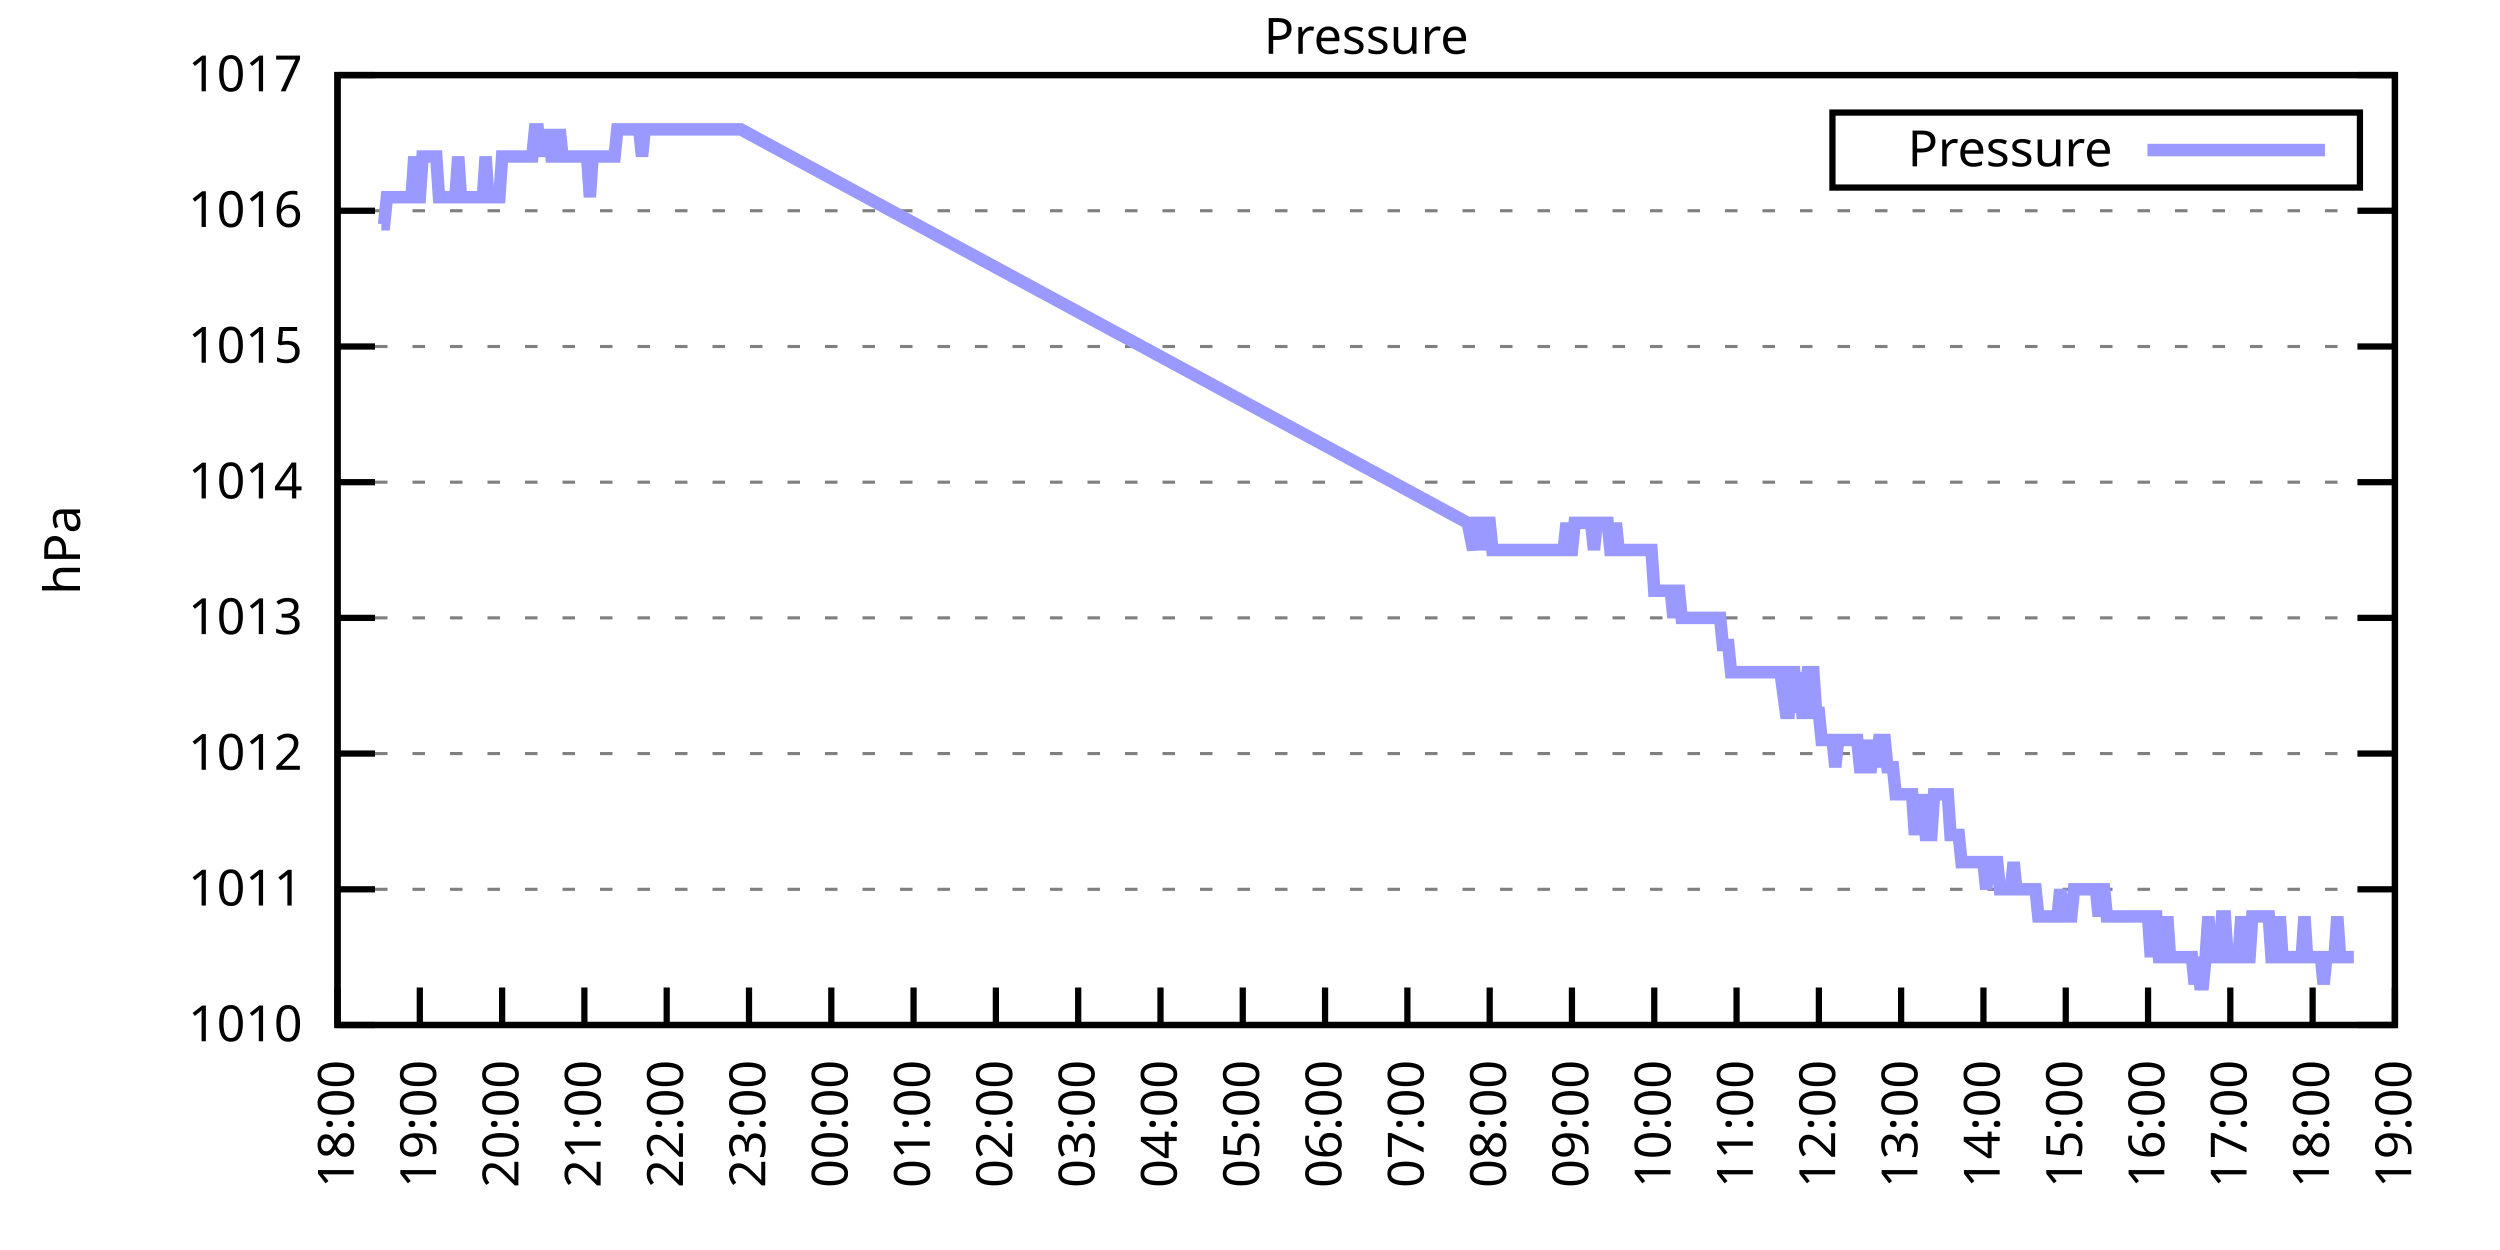
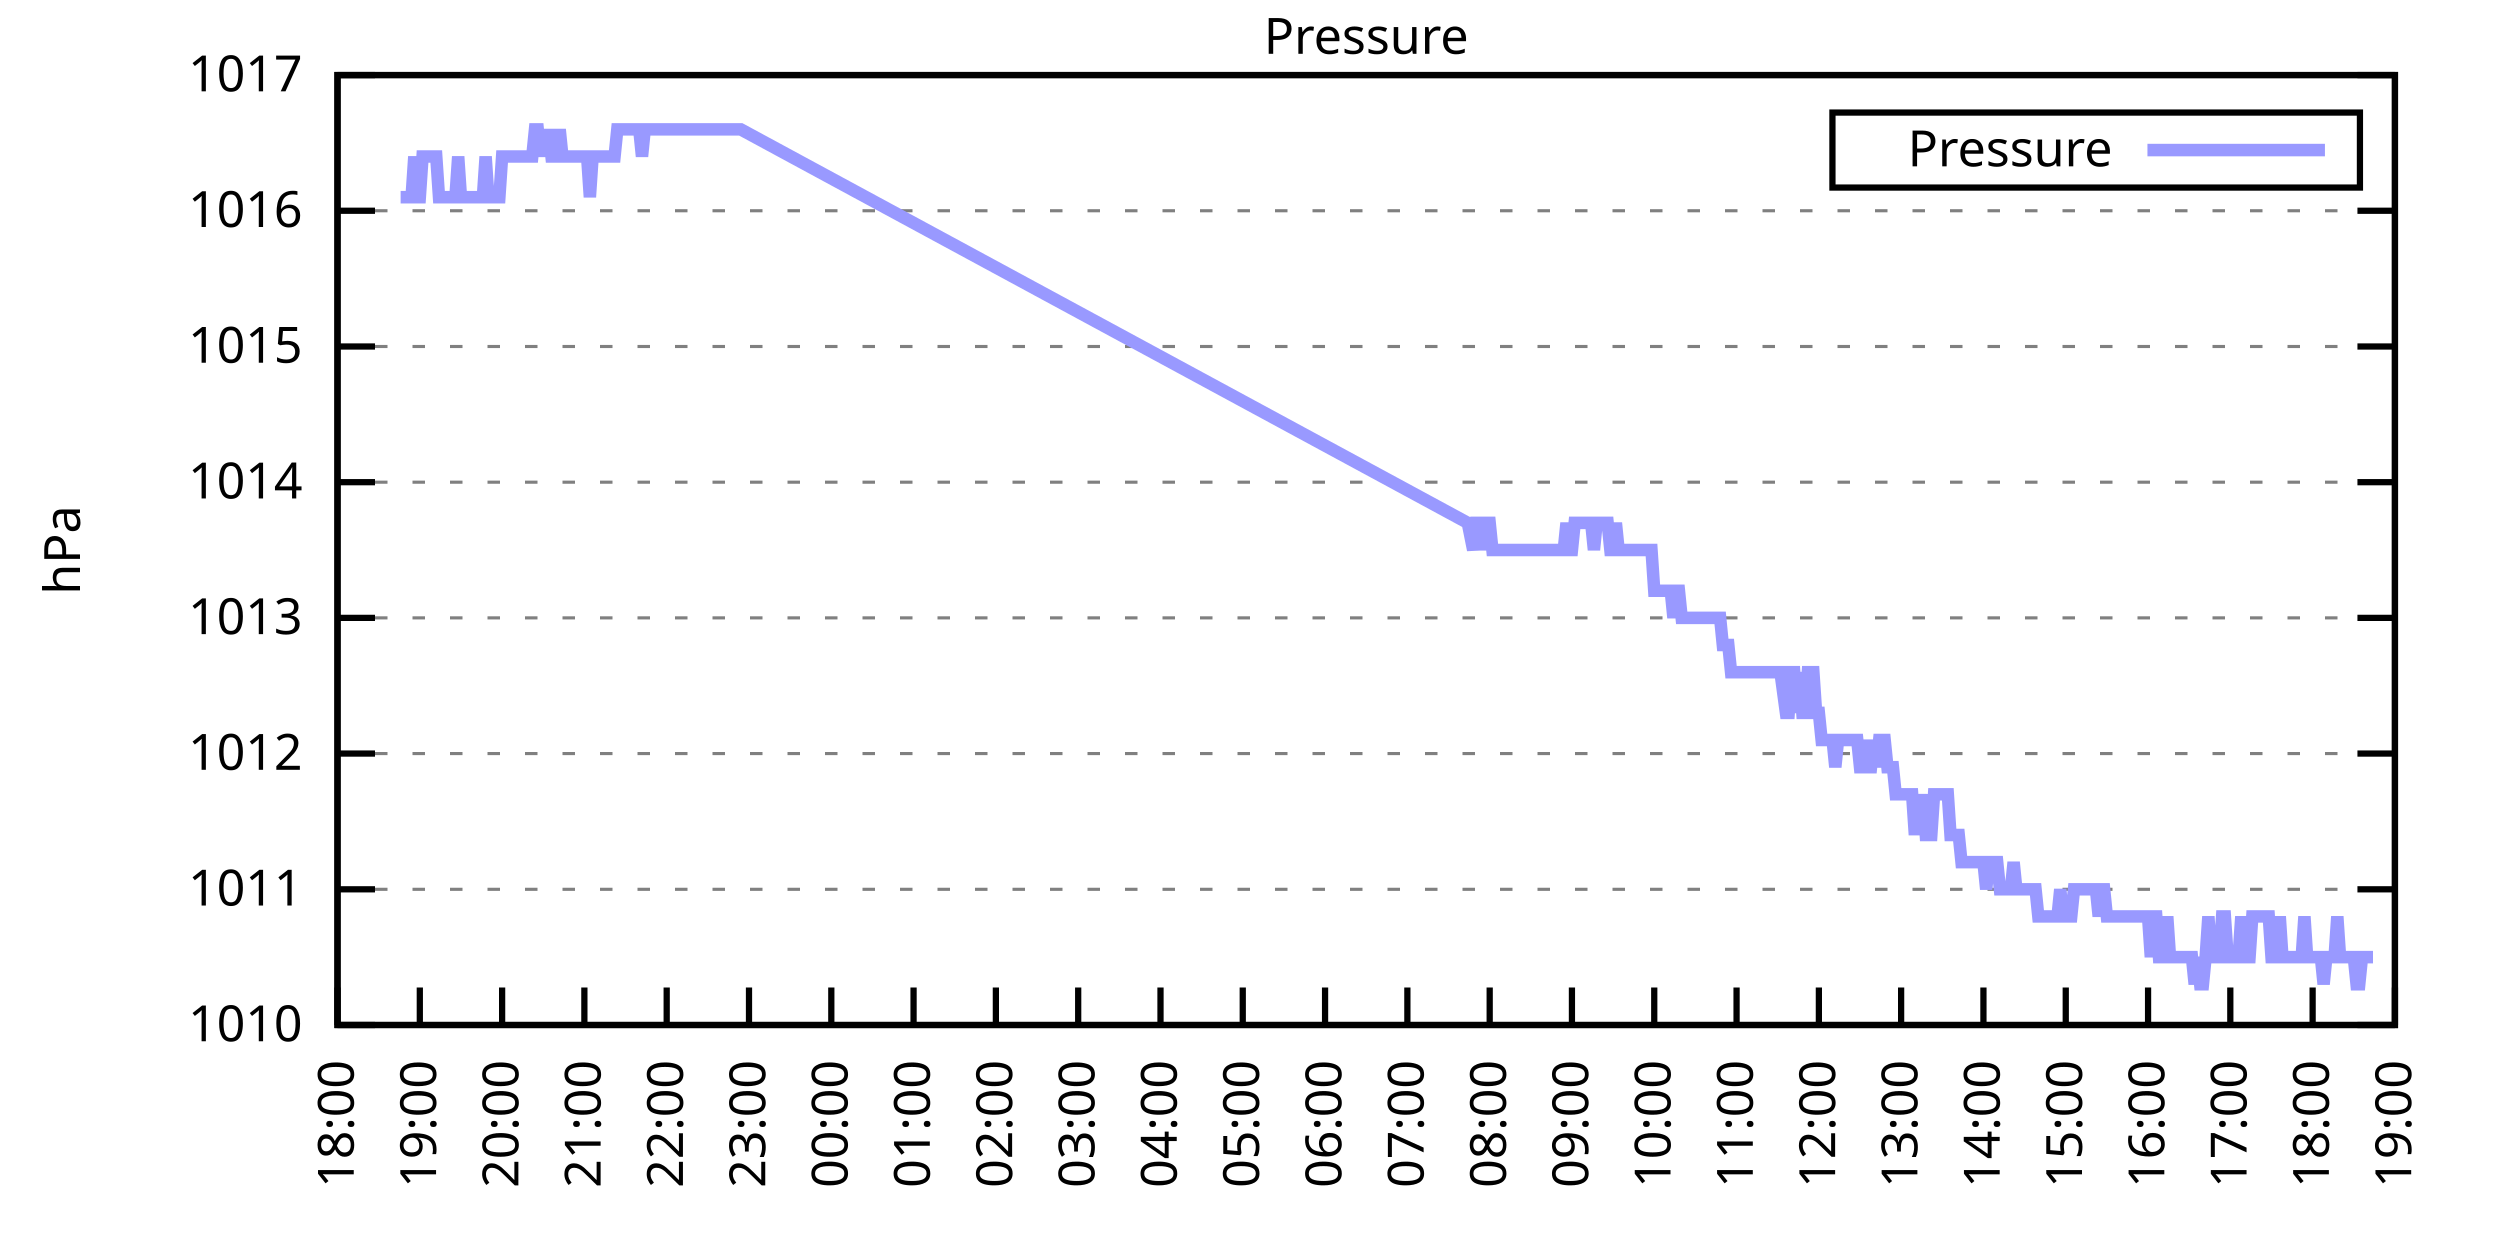
<svg xmlns="http://www.w3.org/2000/svg" xmlns:xlink="http://www.w3.org/1999/xlink" width="400" height="200" viewBox="0 0 400 200">
  <g id="gnuplot_canvas">
    <rect x="0" y="0" width="400" height="200" fill="none" />
    <defs>
      <circle id="gpDot" r="0.5" stroke-width="0.5" stroke="currentColor" />
      <path id="gpPt0" stroke-width="0.333" stroke="currentColor" d="M-1,0 h2 M0,-1 v2" />
      <path id="gpPt1" stroke-width="0.333" stroke="currentColor" d="M-1,-1 L1,1 M1,-1 L-1,1" />
      <path id="gpPt2" stroke-width="0.333" stroke="currentColor" d="M-1,0 L1,0 M0,-1 L0,1 M-1,-1 L1,1 M-1,1 L1,-1" />
      <rect id="gpPt3" stroke-width="0.333" stroke="currentColor" x="-1" y="-1" width="2" height="2" />
      <rect id="gpPt4" stroke-width="0.333" stroke="currentColor" fill="currentColor" x="-1" y="-1" width="2" height="2" />
      <circle id="gpPt5" stroke-width="0.333" stroke="currentColor" cx="0" cy="0" r="1" />
      <use xlink:href="#gpPt5" id="gpPt6" fill="currentColor" stroke="none" />
      <path id="gpPt7" stroke-width="0.333" stroke="currentColor" d="M0,-1.33 L-1.33,0.67 L1.33,0.67 z" />
      <use xlink:href="#gpPt7" id="gpPt8" fill="currentColor" stroke="none" />
      <use xlink:href="#gpPt7" id="gpPt9" stroke="currentColor" transform="rotate(180)" />
      <use xlink:href="#gpPt9" id="gpPt10" fill="currentColor" stroke="none" />
      <use xlink:href="#gpPt3" id="gpPt11" stroke="currentColor" transform="rotate(45)" />
      <use xlink:href="#gpPt11" id="gpPt12" fill="currentColor" stroke="none" />
      <path id="gpPt13" stroke-width="0.333" stroke="currentColor" d="M0,1.330 L1.265,0.411 L0.782,-1.067 L-0.782,-1.076 L-1.265,0.411 z" />
      <use xlink:href="#gpPt13" id="gpPt14" fill="currentColor" stroke="none" />
      <filter id="textbox" filterUnits="objectBoundingBox" x="0" y="0" height="1" width="1">
        <feFlood flood-color="white" flood-opacity="1" result="bgnd" />
        <feComposite in="SourceGraphic" in2="bgnd" operator="atop" />
      </filter>
      <filter id="greybox" filterUnits="objectBoundingBox" x="0" y="0" height="1" width="1">
        <feFlood flood-color="lightgrey" flood-opacity="1" result="grey" />
        <feComposite in="SourceGraphic" in2="grey" operator="atop" />
      </filter>
    </defs>
    <g fill="none" color="white" stroke="currentColor" stroke-width="1.00" stroke-linecap="butt" stroke-linejoin="miter">
</g>
    <g fill="none" color="black" stroke="currentColor" stroke-width="1.00" stroke-linecap="butt" stroke-linejoin="miter">
      <g stroke="none" shape-rendering="crispEdges">
        <polygon fill="rgb(255, 255, 255)" points="54.00,164.00 383.18,164.00 383.18,12.02 54.00,12.02 " />
      </g>
    </g>
    <g fill="none" color="black" stroke="currentColor" stroke-width="1.00" stroke-linecap="butt" stroke-linejoin="miter">
</g>
    <g fill="none" color="black" stroke="black" stroke-width="0.50" stroke-linecap="butt" stroke-linejoin="miter">
</g>
    <g fill="none" color="gray" stroke="currentColor" stroke-width="0.50" stroke-linecap="butt" stroke-linejoin="miter">
      <path stroke="gray" stroke-dasharray="2,4" class="gridline" d="M54.00,164.00 L383.19,164.00  " />
    </g>
    <g fill="none" color="gray" stroke="gray" stroke-width="1.00" stroke-linecap="butt" stroke-linejoin="miter">
</g>
    <g fill="none" color="black" stroke="currentColor" stroke-width="1.00" stroke-linecap="butt" stroke-linejoin="miter">
      <path stroke="black" d="M54.00,164.00 L60.00,164.00 M383.19,164.00 L377.19,164.00  " />
      <g transform="translate(48.40,166.60)" stroke="none" fill="black" font-family="Sans" font-size="8.00" text-anchor="end">
        <text>
          <tspan font-family="Sans"> 1010</tspan>
        </text>
      </g>
    </g>
    <g fill="none" color="black" stroke="currentColor" stroke-width="1.00" stroke-linecap="butt" stroke-linejoin="miter">
</g>
    <g fill="none" color="black" stroke="black" stroke-width="0.50" stroke-linecap="butt" stroke-linejoin="miter">
</g>
    <g fill="none" color="gray" stroke="currentColor" stroke-width="0.50" stroke-linecap="butt" stroke-linejoin="miter">
      <path stroke="gray" stroke-dasharray="2,4" class="gridline" d="M54.00,142.29 L383.19,142.29  " />
    </g>
    <g fill="none" color="gray" stroke="gray" stroke-width="1.00" stroke-linecap="butt" stroke-linejoin="miter">
</g>
    <g fill="none" color="black" stroke="currentColor" stroke-width="1.00" stroke-linecap="butt" stroke-linejoin="miter">
      <path stroke="black" d="M54.00,142.29 L60.00,142.29 M383.19,142.29 L377.19,142.29  " />
      <g transform="translate(48.40,144.89)" stroke="none" fill="black" font-family="Sans" font-size="8.00" text-anchor="end">
        <text>
          <tspan font-family="Sans"> 1011</tspan>
        </text>
      </g>
    </g>
    <g fill="none" color="black" stroke="currentColor" stroke-width="1.00" stroke-linecap="butt" stroke-linejoin="miter">
</g>
    <g fill="none" color="black" stroke="black" stroke-width="0.50" stroke-linecap="butt" stroke-linejoin="miter">
</g>
    <g fill="none" color="gray" stroke="currentColor" stroke-width="0.50" stroke-linecap="butt" stroke-linejoin="miter">
      <path stroke="gray" stroke-dasharray="2,4" class="gridline" d="M54.00,120.57 L383.19,120.57  " />
    </g>
    <g fill="none" color="gray" stroke="gray" stroke-width="1.00" stroke-linecap="butt" stroke-linejoin="miter">
</g>
    <g fill="none" color="black" stroke="currentColor" stroke-width="1.00" stroke-linecap="butt" stroke-linejoin="miter">
      <path stroke="black" d="M54.00,120.57 L60.00,120.57 M383.19,120.57 L377.19,120.57  " />
      <g transform="translate(48.40,123.17)" stroke="none" fill="black" font-family="Sans" font-size="8.00" text-anchor="end">
        <text>
          <tspan font-family="Sans"> 1012</tspan>
        </text>
      </g>
    </g>
    <g fill="none" color="black" stroke="currentColor" stroke-width="1.00" stroke-linecap="butt" stroke-linejoin="miter">
</g>
    <g fill="none" color="black" stroke="black" stroke-width="0.50" stroke-linecap="butt" stroke-linejoin="miter">
</g>
    <g fill="none" color="gray" stroke="currentColor" stroke-width="0.50" stroke-linecap="butt" stroke-linejoin="miter">
      <path stroke="gray" stroke-dasharray="2,4" class="gridline" d="M54.00,98.86 L383.19,98.86  " />
    </g>
    <g fill="none" color="gray" stroke="gray" stroke-width="1.00" stroke-linecap="butt" stroke-linejoin="miter">
</g>
    <g fill="none" color="black" stroke="currentColor" stroke-width="1.00" stroke-linecap="butt" stroke-linejoin="miter">
      <path stroke="black" d="M54.00,98.86 L60.00,98.86 M383.19,98.86 L377.19,98.86  " />
      <g transform="translate(48.40,101.46)" stroke="none" fill="black" font-family="Sans" font-size="8.00" text-anchor="end">
        <text>
          <tspan font-family="Sans"> 1013</tspan>
        </text>
      </g>
    </g>
    <g fill="none" color="black" stroke="currentColor" stroke-width="1.00" stroke-linecap="butt" stroke-linejoin="miter">
</g>
    <g fill="none" color="black" stroke="black" stroke-width="0.50" stroke-linecap="butt" stroke-linejoin="miter">
</g>
    <g fill="none" color="gray" stroke="currentColor" stroke-width="0.50" stroke-linecap="butt" stroke-linejoin="miter">
      <path stroke="gray" stroke-dasharray="2,4" class="gridline" d="M54.00,77.15 L383.19,77.15  " />
    </g>
    <g fill="none" color="gray" stroke="gray" stroke-width="1.00" stroke-linecap="butt" stroke-linejoin="miter">
</g>
    <g fill="none" color="black" stroke="currentColor" stroke-width="1.00" stroke-linecap="butt" stroke-linejoin="miter">
      <path stroke="black" d="M54.00,77.15 L60.00,77.15 M383.19,77.15 L377.19,77.15  " />
      <g transform="translate(48.40,79.75)" stroke="none" fill="black" font-family="Sans" font-size="8.00" text-anchor="end">
        <text>
          <tspan font-family="Sans"> 1014</tspan>
        </text>
      </g>
    </g>
    <g fill="none" color="black" stroke="currentColor" stroke-width="1.00" stroke-linecap="butt" stroke-linejoin="miter">
</g>
    <g fill="none" color="black" stroke="black" stroke-width="0.50" stroke-linecap="butt" stroke-linejoin="miter">
</g>
    <g fill="none" color="gray" stroke="currentColor" stroke-width="0.50" stroke-linecap="butt" stroke-linejoin="miter">
      <path stroke="gray" stroke-dasharray="2,4" class="gridline" d="M54.00,55.44 L383.19,55.44  " />
    </g>
    <g fill="none" color="gray" stroke="gray" stroke-width="1.00" stroke-linecap="butt" stroke-linejoin="miter">
</g>
    <g fill="none" color="black" stroke="currentColor" stroke-width="1.00" stroke-linecap="butt" stroke-linejoin="miter">
      <path stroke="black" d="M54.00,55.44 L60.00,55.44 M383.19,55.44 L377.19,55.44  " />
      <g transform="translate(48.40,58.04)" stroke="none" fill="black" font-family="Sans" font-size="8.00" text-anchor="end">
        <text>
          <tspan font-family="Sans"> 1015</tspan>
        </text>
      </g>
    </g>
    <g fill="none" color="black" stroke="currentColor" stroke-width="1.00" stroke-linecap="butt" stroke-linejoin="miter">
</g>
    <g fill="none" color="black" stroke="black" stroke-width="0.50" stroke-linecap="butt" stroke-linejoin="miter">
</g>
    <g fill="none" color="gray" stroke="currentColor" stroke-width="0.50" stroke-linecap="butt" stroke-linejoin="miter">
      <path stroke="gray" stroke-dasharray="2,4" class="gridline" d="M54.00,33.72 L383.19,33.72  " />
    </g>
    <g fill="none" color="gray" stroke="gray" stroke-width="1.00" stroke-linecap="butt" stroke-linejoin="miter">
</g>
    <g fill="none" color="black" stroke="currentColor" stroke-width="1.00" stroke-linecap="butt" stroke-linejoin="miter">
      <path stroke="black" d="M54.00,33.72 L60.00,33.72 M383.19,33.72 L377.19,33.72  " />
      <g transform="translate(48.40,36.32)" stroke="none" fill="black" font-family="Sans" font-size="8.00" text-anchor="end">
        <text>
          <tspan font-family="Sans"> 1016</tspan>
        </text>
      </g>
    </g>
    <g fill="none" color="black" stroke="currentColor" stroke-width="1.00" stroke-linecap="butt" stroke-linejoin="miter">
</g>
    <g fill="none" color="black" stroke="black" stroke-width="0.50" stroke-linecap="butt" stroke-linejoin="miter">
</g>
    <g fill="none" color="gray" stroke="currentColor" stroke-width="0.50" stroke-linecap="butt" stroke-linejoin="miter">
      <path stroke="gray" stroke-dasharray="2,4" class="gridline" d="M54.00,12.01 L383.19,12.01  " />
    </g>
    <g fill="none" color="gray" stroke="gray" stroke-width="1.00" stroke-linecap="butt" stroke-linejoin="miter">
</g>
    <g fill="none" color="black" stroke="currentColor" stroke-width="1.00" stroke-linecap="butt" stroke-linejoin="miter">
      <path stroke="black" d="M54.00,12.01 L60.00,12.01 M383.19,12.01 L377.19,12.01  " />
      <g transform="translate(48.40,14.61)" stroke="none" fill="black" font-family="Sans" font-size="8.00" text-anchor="end">
        <text>
          <tspan font-family="Sans"> 1017</tspan>
        </text>
      </g>
    </g>
    <g fill="none" color="black" stroke="currentColor" stroke-width="1.00" stroke-linecap="butt" stroke-linejoin="miter">
      <path stroke="black" d="M54.00,164.00 L54.00,158.00  " />
      <g transform="translate(56.60,169.60) rotate(270.00)" stroke="none" fill="black" font-family="Sans" font-size="8.00" text-anchor="end">
        <text>
          <tspan font-family="Sans">18:00</tspan>
        </text>
      </g>
    </g>
    <g fill="none" color="black" stroke="currentColor" stroke-width="1.00" stroke-linecap="butt" stroke-linejoin="miter">
      <path stroke="black" d="M67.17,164.00 L67.17,158.00  " />
      <g transform="translate(69.77,169.60) rotate(270.00)" stroke="none" fill="black" font-family="Sans" font-size="8.00" text-anchor="end">
        <text>
          <tspan font-family="Sans">19:00</tspan>
        </text>
      </g>
    </g>
    <g fill="none" color="black" stroke="currentColor" stroke-width="1.00" stroke-linecap="butt" stroke-linejoin="miter">
      <path stroke="black" d="M80.34,164.00 L80.34,158.00  " />
      <g transform="translate(82.94,169.60) rotate(270.00)" stroke="none" fill="black" font-family="Sans" font-size="8.00" text-anchor="end">
        <text>
          <tspan font-family="Sans">20:00</tspan>
        </text>
      </g>
    </g>
    <g fill="none" color="black" stroke="currentColor" stroke-width="1.00" stroke-linecap="butt" stroke-linejoin="miter">
      <path stroke="black" d="M93.50,164.00 L93.50,158.00  " />
      <g transform="translate(96.10,169.60) rotate(270.00)" stroke="none" fill="black" font-family="Sans" font-size="8.00" text-anchor="end">
        <text>
          <tspan font-family="Sans">21:00</tspan>
        </text>
      </g>
    </g>
    <g fill="none" color="black" stroke="currentColor" stroke-width="1.00" stroke-linecap="butt" stroke-linejoin="miter">
      <path stroke="black" d="M106.67,164.00 L106.67,158.00  " />
      <g transform="translate(109.27,169.60) rotate(270.00)" stroke="none" fill="black" font-family="Sans" font-size="8.00" text-anchor="end">
        <text>
          <tspan font-family="Sans">22:00</tspan>
        </text>
      </g>
    </g>
    <g fill="none" color="black" stroke="currentColor" stroke-width="1.00" stroke-linecap="butt" stroke-linejoin="miter">
      <path stroke="black" d="M119.84,164.00 L119.84,158.00  " />
      <g transform="translate(122.44,169.60) rotate(270.00)" stroke="none" fill="black" font-family="Sans" font-size="8.00" text-anchor="end">
        <text>
          <tspan font-family="Sans">23:00</tspan>
        </text>
      </g>
    </g>
    <g fill="none" color="black" stroke="currentColor" stroke-width="1.00" stroke-linecap="butt" stroke-linejoin="miter">
      <path stroke="black" d="M133.01,164.00 L133.01,158.00  " />
      <g transform="translate(135.61,169.60) rotate(270.00)" stroke="none" fill="black" font-family="Sans" font-size="8.00" text-anchor="end">
        <text>
          <tspan font-family="Sans">00:00</tspan>
        </text>
      </g>
    </g>
    <g fill="none" color="black" stroke="currentColor" stroke-width="1.00" stroke-linecap="butt" stroke-linejoin="miter">
      <path stroke="black" d="M146.17,164.00 L146.17,158.00  " />
      <g transform="translate(148.77,169.60) rotate(270.00)" stroke="none" fill="black" font-family="Sans" font-size="8.00" text-anchor="end">
        <text>
          <tspan font-family="Sans">01:00</tspan>
        </text>
      </g>
    </g>
    <g fill="none" color="black" stroke="currentColor" stroke-width="1.00" stroke-linecap="butt" stroke-linejoin="miter">
      <path stroke="black" d="M159.34,164.00 L159.34,158.00  " />
      <g transform="translate(161.94,169.60) rotate(270.00)" stroke="none" fill="black" font-family="Sans" font-size="8.00" text-anchor="end">
        <text>
          <tspan font-family="Sans">02:00</tspan>
        </text>
      </g>
    </g>
    <g fill="none" color="black" stroke="currentColor" stroke-width="1.00" stroke-linecap="butt" stroke-linejoin="miter">
      <path stroke="black" d="M172.51,164.00 L172.51,158.00  " />
      <g transform="translate(175.11,169.60) rotate(270.00)" stroke="none" fill="black" font-family="Sans" font-size="8.00" text-anchor="end">
        <text>
          <tspan font-family="Sans">03:00</tspan>
        </text>
      </g>
    </g>
    <g fill="none" color="black" stroke="currentColor" stroke-width="1.00" stroke-linecap="butt" stroke-linejoin="miter">
      <path stroke="black" d="M185.68,164.00 L185.68,158.00  " />
      <g transform="translate(188.28,169.60) rotate(270.00)" stroke="none" fill="black" font-family="Sans" font-size="8.00" text-anchor="end">
        <text>
          <tspan font-family="Sans">04:00</tspan>
        </text>
      </g>
    </g>
    <g fill="none" color="black" stroke="currentColor" stroke-width="1.00" stroke-linecap="butt" stroke-linejoin="miter">
      <path stroke="black" d="M198.84,164.00 L198.84,158.00  " />
      <g transform="translate(201.44,169.60) rotate(270.00)" stroke="none" fill="black" font-family="Sans" font-size="8.00" text-anchor="end">
        <text>
          <tspan font-family="Sans">05:00</tspan>
        </text>
      </g>
    </g>
    <g fill="none" color="black" stroke="currentColor" stroke-width="1.00" stroke-linecap="butt" stroke-linejoin="miter">
      <path stroke="black" d="M212.01,164.00 L212.01,158.00  " />
      <g transform="translate(214.61,169.60) rotate(270.00)" stroke="none" fill="black" font-family="Sans" font-size="8.00" text-anchor="end">
        <text>
          <tspan font-family="Sans">06:00</tspan>
        </text>
      </g>
    </g>
    <g fill="none" color="black" stroke="currentColor" stroke-width="1.00" stroke-linecap="butt" stroke-linejoin="miter">
      <path stroke="black" d="M225.18,164.00 L225.18,158.00  " />
      <g transform="translate(227.78,169.60) rotate(270.00)" stroke="none" fill="black" font-family="Sans" font-size="8.00" text-anchor="end">
        <text>
          <tspan font-family="Sans">07:00</tspan>
        </text>
      </g>
    </g>
    <g fill="none" color="black" stroke="currentColor" stroke-width="1.00" stroke-linecap="butt" stroke-linejoin="miter">
      <path stroke="black" d="M238.35,164.00 L238.35,158.00  " />
      <g transform="translate(240.95,169.60) rotate(270.00)" stroke="none" fill="black" font-family="Sans" font-size="8.00" text-anchor="end">
        <text>
          <tspan font-family="Sans">08:00</tspan>
        </text>
      </g>
    </g>
    <g fill="none" color="black" stroke="currentColor" stroke-width="1.00" stroke-linecap="butt" stroke-linejoin="miter">
      <path stroke="black" d="M251.51,164.00 L251.51,158.00  " />
      <g transform="translate(254.11,169.60) rotate(270.00)" stroke="none" fill="black" font-family="Sans" font-size="8.00" text-anchor="end">
        <text>
          <tspan font-family="Sans">09:00</tspan>
        </text>
      </g>
    </g>
    <g fill="none" color="black" stroke="currentColor" stroke-width="1.00" stroke-linecap="butt" stroke-linejoin="miter">
      <path stroke="black" d="M264.68,164.00 L264.68,158.00  " />
      <g transform="translate(267.28,169.60) rotate(270.00)" stroke="none" fill="black" font-family="Sans" font-size="8.00" text-anchor="end">
        <text>
          <tspan font-family="Sans">10:00</tspan>
        </text>
      </g>
    </g>
    <g fill="none" color="black" stroke="currentColor" stroke-width="1.00" stroke-linecap="butt" stroke-linejoin="miter">
      <path stroke="black" d="M277.85,164.00 L277.85,158.00  " />
      <g transform="translate(280.45,169.60) rotate(270.00)" stroke="none" fill="black" font-family="Sans" font-size="8.00" text-anchor="end">
        <text>
          <tspan font-family="Sans">11:00</tspan>
        </text>
      </g>
    </g>
    <g fill="none" color="black" stroke="currentColor" stroke-width="1.00" stroke-linecap="butt" stroke-linejoin="miter">
      <path stroke="black" d="M291.02,164.00 L291.02,158.00  " />
      <g transform="translate(293.62,169.60) rotate(270.00)" stroke="none" fill="black" font-family="Sans" font-size="8.00" text-anchor="end">
        <text>
          <tspan font-family="Sans">12:00</tspan>
        </text>
      </g>
    </g>
    <g fill="none" color="black" stroke="currentColor" stroke-width="1.00" stroke-linecap="butt" stroke-linejoin="miter">
      <path stroke="black" d="M304.18,164.00 L304.18,158.00  " />
      <g transform="translate(306.78,169.60) rotate(270.00)" stroke="none" fill="black" font-family="Sans" font-size="8.00" text-anchor="end">
        <text>
          <tspan font-family="Sans">13:00</tspan>
        </text>
      </g>
    </g>
    <g fill="none" color="black" stroke="currentColor" stroke-width="1.00" stroke-linecap="butt" stroke-linejoin="miter">
      <path stroke="black" d="M317.35,164.00 L317.35,158.00  " />
      <g transform="translate(319.95,169.60) rotate(270.00)" stroke="none" fill="black" font-family="Sans" font-size="8.00" text-anchor="end">
        <text>
          <tspan font-family="Sans">14:00</tspan>
        </text>
      </g>
    </g>
    <g fill="none" color="black" stroke="currentColor" stroke-width="1.00" stroke-linecap="butt" stroke-linejoin="miter">
      <path stroke="black" d="M330.52,164.00 L330.52,158.00  " />
      <g transform="translate(333.12,169.60) rotate(270.00)" stroke="none" fill="black" font-family="Sans" font-size="8.00" text-anchor="end">
        <text>
          <tspan font-family="Sans">15:00</tspan>
        </text>
      </g>
    </g>
    <g fill="none" color="black" stroke="currentColor" stroke-width="1.00" stroke-linecap="butt" stroke-linejoin="miter">
      <path stroke="black" d="M343.69,164.00 L343.69,158.00  " />
      <g transform="translate(346.29,169.60) rotate(270.00)" stroke="none" fill="black" font-family="Sans" font-size="8.00" text-anchor="end">
        <text>
          <tspan font-family="Sans">16:00</tspan>
        </text>
      </g>
    </g>
    <g fill="none" color="black" stroke="currentColor" stroke-width="1.00" stroke-linecap="butt" stroke-linejoin="miter">
      <path stroke="black" d="M356.85,164.00 L356.85,158.00  " />
      <g transform="translate(359.45,169.60) rotate(270.00)" stroke="none" fill="black" font-family="Sans" font-size="8.00" text-anchor="end">
        <text>
          <tspan font-family="Sans">17:00</tspan>
        </text>
      </g>
    </g>
    <g fill="none" color="black" stroke="currentColor" stroke-width="1.00" stroke-linecap="butt" stroke-linejoin="miter">
      <path stroke="black" d="M370.02,164.00 L370.02,158.00  " />
      <g transform="translate(372.62,169.60) rotate(270.00)" stroke="none" fill="black" font-family="Sans" font-size="8.00" text-anchor="end">
        <text>
          <tspan font-family="Sans">18:00</tspan>
        </text>
      </g>
    </g>
    <g fill="none" color="black" stroke="currentColor" stroke-width="1.00" stroke-linecap="butt" stroke-linejoin="miter">
      <path stroke="black" d="M383.19,164.00 L383.19,158.00  " />
      <g transform="translate(385.79,169.60) rotate(270.00)" stroke="none" fill="black" font-family="Sans" font-size="8.00" text-anchor="end">
        <text>
          <tspan font-family="Sans">19:00</tspan>
        </text>
      </g>
    </g>
    <g fill="none" color="black" stroke="currentColor" stroke-width="1.00" stroke-linecap="butt" stroke-linejoin="miter">
</g>
    <g fill="none" color="black" stroke="currentColor" stroke-width="1.00" stroke-linecap="butt" stroke-linejoin="miter">
      <path stroke="black" d="M54.00,12.01 L54.00,164.00 L383.19,164.00 L383.19,12.01 L54.00,12.01 Z  " />
    </g>
    <g fill="none" color="black" stroke="currentColor" stroke-width="1.00" stroke-linecap="butt" stroke-linejoin="miter">
</g>
    <g fill="none" color="black" stroke="currentColor" stroke-width="1.00" stroke-linecap="butt" stroke-linejoin="miter">
      <path stroke="black" d="M293.19,30.01 L293.19,18.01 L377.59,18.01 L377.59,30.01 L293.19,30.01 Z  " />
    </g>
    <g id="Pressure_plot_1">
      <g fill="none" color="white" stroke="black" stroke-width="2.00" stroke-linecap="butt" stroke-linejoin="miter">
</g>
      <g fill="none" color="black" stroke="currentColor" stroke-width="2.00" stroke-linecap="butt" stroke-linejoin="miter">
        <g transform="translate(337.99,26.61)" stroke="none" fill="black" font-family="Sans" font-size="8.00" text-anchor="end">
          <text>
            <tspan font-family="Sans">Pressure</tspan>
          </text>
        </g>
      </g>
      <g fill="none" color="black" stroke="currentColor" stroke-width="2.00" stroke-linecap="butt" stroke-linejoin="miter">
-         <path stroke="rgb(153, 153, 255)" d="M343.59,24.01 L371.99,24.01 M61.02,35.89 L61.46,35.89 L61.90,31.55 L62.34,31.55 L62.78,31.55 L63.22,31.55   L63.66,31.55 L64.10,31.55 L64.53,31.55 L64.97,31.55 L65.41,31.55 L65.85,31.55 L66.29,25.04 L66.73,31.55   L67.17,31.55 L67.61,25.04 L68.05,25.04 L68.48,25.04 L68.92,25.04 L69.36,25.04 L69.80,25.04 L70.24,31.55   L70.68,31.55 L71.12,31.55 L71.56,31.55 L72.00,31.55 L72.43,31.55 L72.87,31.55 L73.31,25.04 L73.75,31.55   L74.19,31.55 L74.63,31.55 L75.07,31.55 L75.51,31.55 L75.95,31.55 L76.38,31.55 L76.82,31.55 L77.26,31.55   L77.70,25.04 L78.14,31.55 L78.58,31.55 L79.02,31.55 L79.46,31.55 L79.90,31.55 L80.34,25.04 L80.77,25.04   L81.21,25.04 L81.65,25.04 L82.09,25.04 L82.53,25.04 L82.97,25.04 L83.41,25.04 L83.85,25.04 L84.29,25.04   L84.72,25.04 L85.16,25.04 L85.60,20.70 L86.04,20.70 L86.48,25.04 L86.92,20.70 L87.36,25.04 L87.80,20.70   L88.24,25.04 L88.67,25.04 L89.11,25.04 L89.55,20.70 L89.99,25.04 L90.43,25.04 L90.87,25.04 L91.31,25.04   L91.75,25.04 L92.19,25.04 L92.62,25.04 L93.06,25.04 L93.50,25.04 L93.94,25.04 L94.38,31.55 L94.82,25.04   L95.26,25.04 L95.70,25.04 L96.14,25.04 L96.58,25.04 L97.01,25.04 L97.45,25.04 L97.89,25.04 L98.33,25.04   L98.77,20.70 L99.21,20.70 L99.65,20.70 L100.09,20.70 L100.53,20.70 L100.96,20.70 L101.40,20.70 L101.84,20.70   L102.28,20.70 L102.72,25.04 L103.16,20.70 L103.60,20.70 L104.04,20.70 L104.48,20.70 L104.91,20.70 L105.35,20.70   L105.79,20.70 L106.23,20.70 L106.67,20.70 L107.11,20.70 L107.55,20.70 L107.99,20.70 L108.43,20.70 L108.87,20.70   L109.30,20.70 L109.74,20.70 L110.18,20.70 L110.62,20.70 L111.06,20.70 L111.50,20.70 L111.94,20.70 L112.38,20.70   L112.82,20.70 L113.25,20.70 L113.69,20.70 L114.13,20.70 L114.57,20.70 L115.01,20.70 L115.45,20.70 L115.89,20.70   L116.33,20.70 L116.77,20.70 L117.20,20.70 L117.64,20.70 L118.08,20.70 L118.52,20.70 L234.84,83.66 L235.71,88.00   L236.15,83.66 L236.59,83.66 L237.03,83.66 L237.47,88.00 L237.91,83.66 L238.35,83.66 L238.79,88.00 L239.22,88.00   L239.66,88.00 L240.10,88.00 L240.54,88.00 L240.98,88.00 L241.42,88.00 L241.86,88.00 L242.30,88.00 L242.74,88.00   L243.17,88.00 L243.61,88.00 L244.05,88.00 L244.49,88.00 L244.93,88.00 L245.37,88.00 L245.81,88.00 L246.25,88.00   L246.69,88.00 L247.12,88.00 L247.56,88.00 L248.00,88.00 L248.44,88.00 L248.88,88.00 L249.32,88.00 L249.76,88.00   L250.20,88.00 L250.64,83.66 L251.08,88.00 L251.51,88.00 L251.95,83.66 L252.39,83.66 L252.83,83.66 L253.27,83.66   L253.71,83.66 L254.15,83.66 L254.59,83.66 L255.03,88.00 L255.46,83.66 L255.90,83.66 L256.34,83.66 L256.78,83.66   L257.22,83.66 L257.66,88.00 L258.10,88.00 L258.54,83.66 L258.98,88.00 L259.41,88.00 L259.85,88.00 L260.29,88.00   L260.73,88.00 L261.17,88.00 L261.61,88.00 L262.05,88.00 L262.49,88.00 L262.93,88.00 L263.36,88.00 L263.80,88.00   L264.24,88.00 L264.68,94.52 L265.12,94.52 L265.56,94.52 L266.00,94.52 L266.44,94.52 L266.88,94.52 L267.32,94.52   L267.75,98.86 L268.19,94.52 L268.63,94.52 L269.07,98.86 L269.51,98.86 L269.95,98.86 L270.39,98.86 L270.83,98.86   L271.27,98.86 L271.70,98.86 L272.14,98.86 L272.58,98.86 L273.02,98.86 L273.46,98.86 L273.90,98.86 L274.34,98.86   L274.78,98.86 L275.22,98.86 L275.65,103.20 L276.09,103.20 L276.53,103.20 L276.97,107.55 L277.41,107.55 L277.85,107.55   L278.29,107.55 L278.73,107.55 L279.17,107.55 L279.60,107.55 L280.04,107.55 L280.48,107.55 L280.92,107.55 L281.36,107.55   L281.80,107.55 L282.24,107.55 L282.68,107.55 L283.12,107.55 L283.56,107.55 L283.99,107.55 L284.87,107.55 L285.75,114.06   L286.19,114.06 L286.63,107.55 L287.07,107.55 L287.51,114.06 L287.94,107.55 L288.38,114.06 L288.82,114.06 L289.26,107.55   L289.70,107.55 L290.14,107.55 L290.58,114.06 L291.02,114.06 L291.46,118.40 L291.89,118.40 L292.33,118.40 L292.77,118.40   L293.21,118.40 L293.65,122.75 L294.09,118.40 L294.53,118.40 L294.97,118.40 L295.41,118.40 L295.84,118.40 L296.28,118.40   L296.72,118.40 L297.16,118.40 L297.60,122.75 L298.04,122.75 L298.48,118.40 L298.92,122.75 L299.36,122.75 L299.80,118.40   L300.23,122.75 L300.67,118.40 L301.11,118.40 L301.55,118.40 L301.99,122.75 L302.43,122.75 L302.87,122.75 L303.31,127.09   L303.75,127.09 L304.18,127.09 L304.62,127.09 L305.06,127.09 L305.50,127.09 L305.94,127.09 L306.38,133.60 L306.82,127.09   L307.26,133.60 L307.70,127.09 L308.13,133.60 L308.57,133.60 L309.01,133.60 L309.45,127.09 L309.89,127.09 L310.33,127.09   L310.77,127.09 L311.21,127.09 L311.65,127.09 L312.08,133.60 L312.52,133.60 L312.96,133.60 L313.40,133.60 L313.84,137.94   L314.28,137.94 L314.72,137.94 L315.16,137.94 L315.60,137.94 L316.04,137.94 L316.47,137.94 L316.91,137.94 L317.35,137.94   L317.79,142.29 L318.23,137.94 L318.67,137.94 L319.11,137.94 L319.55,137.94 L319.99,142.29 L320.42,142.29 L320.86,142.29   L321.30,142.29 L321.74,142.29 L322.18,137.94 L322.62,142.29 L323.06,142.29 L323.50,142.29 L323.94,142.29 L324.37,142.29   L324.81,142.29 L325.25,142.29 L325.69,142.29 L326.13,146.63 L326.57,146.63 L327.01,146.63 L327.45,146.63 L327.89,146.63   L328.33,146.63 L328.76,146.63 L329.20,146.63 L329.64,142.29 L330.08,146.63 L330.52,146.63 L330.96,146.63 L331.40,146.63   L331.84,142.29 L332.28,142.29 L332.71,142.29 L333.15,142.29 L333.59,142.29 L334.03,142.29 L334.47,142.29 L334.91,142.29   L335.35,142.29 L335.79,146.63 L336.23,142.29 L336.66,142.29 L337.10,146.63 L337.54,146.63 L337.98,146.63 L338.42,146.63   L338.86,146.63 L339.30,146.63 L339.74,146.63 L340.18,146.63 L340.61,146.63 L341.05,146.63 L341.49,146.63 L341.93,146.63   L342.37,146.63 L342.81,146.63 L343.25,146.63 L343.69,146.63 L344.13,153.14 L344.57,146.63 L345.00,146.63 L345.44,153.14   L345.88,153.14 L346.32,153.14 L346.76,146.63 L347.20,153.14 L347.64,153.14 L348.08,153.14 L348.52,153.14 L348.95,153.14   L349.39,153.14 L349.83,153.14 L350.27,153.14 L350.71,153.14 L351.15,157.49 L351.59,153.14 L352.03,157.49 L352.47,157.49   L352.90,153.14 L353.34,146.63 L353.78,153.14 L354.22,153.14 L354.66,153.14 L355.10,153.14 L355.54,146.63 L355.98,146.63   L356.42,153.14 L356.85,153.14 L357.29,153.14 L357.73,153.14 L358.17,153.14 L358.61,146.63 L359.05,153.14 L359.49,153.14   L359.93,153.14 L360.37,146.63 L360.81,146.63 L361.24,146.63 L361.68,146.63 L362.12,146.63 L362.56,146.63 L363.00,146.63   L363.44,153.14 L363.88,153.14 L364.32,153.14 L364.76,146.63 L365.19,153.14 L365.63,153.14 L366.07,153.14 L366.51,153.14   L366.95,153.14 L367.39,153.14 L367.83,153.14 L368.27,153.14 L368.71,146.63 L369.14,153.14 L369.58,153.14 L370.02,153.14   L370.46,153.14 L370.90,153.14 L371.34,153.14 L371.78,157.49 L372.22,153.14 L372.66,153.14 L373.09,153.14 L373.53,153.14   L373.97,146.63 L374.41,153.14 L374.85,153.14 L375.29,153.14 L375.73,153.14 L376.17,153.14 L376.61,153.14  " />
+         <path stroke="rgb(153, 153, 255)" d="M343.59,24.01 L371.99,24.01 M64.10,31.55 L64.53,31.55 L64.97,31.55 L65.41,31.55 L65.85,31.55 L66.29,25.04   L66.73,31.55 L67.17,31.55 L67.61,25.04 L68.05,25.04 L68.48,25.04 L68.92,25.04 L69.36,25.04 L69.80,25.04   L70.24,31.55 L70.68,31.55 L71.12,31.55 L71.56,31.55 L72.00,31.55 L72.43,31.55 L72.87,31.55 L73.31,25.04   L73.75,31.55 L74.19,31.55 L74.63,31.55 L75.07,31.55 L75.51,31.55 L75.95,31.55 L76.38,31.55 L76.82,31.55   L77.26,31.55 L77.70,25.04 L78.14,31.55 L78.58,31.55 L79.02,31.55 L79.46,31.55 L79.90,31.55 L80.34,25.04   L80.77,25.04 L81.21,25.04 L81.65,25.04 L82.09,25.04 L82.53,25.04 L82.97,25.04 L83.41,25.04 L83.85,25.04   L84.29,25.04 L84.72,25.04 L85.16,25.04 L85.60,20.70 L86.04,20.70 L86.48,25.04 L86.92,20.70 L87.36,25.04   L87.80,20.70 L88.24,25.04 L88.67,25.04 L89.11,25.04 L89.55,20.70 L89.99,25.04 L90.43,25.04 L90.87,25.04   L91.31,25.04 L91.75,25.04 L92.19,25.04 L92.62,25.04 L93.06,25.04 L93.50,25.04 L93.94,25.04 L94.38,31.55   L94.82,25.04 L95.26,25.04 L95.70,25.04 L96.14,25.04 L96.58,25.04 L97.01,25.04 L97.45,25.04 L97.89,25.04   L98.33,25.04 L98.77,20.70 L99.21,20.70 L99.65,20.70 L100.09,20.70 L100.53,20.70 L100.96,20.70 L101.40,20.70   L101.84,20.70 L102.28,20.70 L102.72,25.04 L103.16,20.70 L103.60,20.70 L104.04,20.70 L104.48,20.70 L104.91,20.70   L105.35,20.70 L105.79,20.70 L106.23,20.70 L106.67,20.70 L107.11,20.70 L107.55,20.70 L107.99,20.70 L108.43,20.70   L108.87,20.70 L109.30,20.70 L109.74,20.70 L110.18,20.70 L110.62,20.70 L111.06,20.70 L111.50,20.70 L111.94,20.70   L112.38,20.70 L112.82,20.70 L113.25,20.70 L113.69,20.70 L114.13,20.70 L114.57,20.70 L115.01,20.70 L115.45,20.70   L115.89,20.70 L116.33,20.70 L116.77,20.70 L117.20,20.70 L117.64,20.70 L118.08,20.70 L118.52,20.70 L234.84,83.66   L235.71,88.00 L236.15,83.66 L236.59,83.66 L237.03,83.66 L237.47,88.00 L237.91,83.66 L238.35,83.66 L238.79,88.00   L239.22,88.00 L239.66,88.00 L240.10,88.00 L240.54,88.00 L240.98,88.00 L241.42,88.00 L241.86,88.00 L242.30,88.00   L242.74,88.00 L243.17,88.00 L243.61,88.00 L244.05,88.00 L244.49,88.00 L244.93,88.00 L245.37,88.00 L245.81,88.00   L246.25,88.00 L246.69,88.00 L247.12,88.00 L247.56,88.00 L248.00,88.00 L248.44,88.00 L248.88,88.00 L249.32,88.00   L249.76,88.00 L250.20,88.00 L250.64,83.66 L251.08,88.00 L251.51,88.00 L251.95,83.66 L252.39,83.66 L252.83,83.66   L253.27,83.66 L253.71,83.66 L254.15,83.66 L254.59,83.66 L255.03,88.00 L255.46,83.66 L255.90,83.66 L256.34,83.66   L256.78,83.66 L257.22,83.66 L257.66,88.00 L258.10,88.00 L258.54,83.66 L258.98,88.00 L259.41,88.00 L259.85,88.00   L260.29,88.00 L260.73,88.00 L261.17,88.00 L261.61,88.00 L262.05,88.00 L262.49,88.00 L262.93,88.00 L263.36,88.00   L263.80,88.00 L264.24,88.00 L264.68,94.52 L265.12,94.52 L265.56,94.52 L266.00,94.52 L266.44,94.52 L266.88,94.52   L267.32,94.52 L267.75,98.86 L268.19,94.52 L268.63,94.52 L269.07,98.86 L269.51,98.86 L269.95,98.86 L270.39,98.86   L270.83,98.86 L271.27,98.86 L271.70,98.86 L272.14,98.86 L272.58,98.86 L273.02,98.86 L273.46,98.86 L273.90,98.86   L274.34,98.86 L274.78,98.86 L275.22,98.86 L275.65,103.20 L276.09,103.20 L276.53,103.20 L276.97,107.55 L277.41,107.55   L277.85,107.55 L278.29,107.55 L278.73,107.55 L279.17,107.55 L279.60,107.55 L280.04,107.55 L280.48,107.55 L280.92,107.55   L281.36,107.55 L281.80,107.55 L282.24,107.55 L282.68,107.55 L283.12,107.55 L283.56,107.55 L283.99,107.55 L284.87,107.55   L285.75,114.06 L286.19,114.06 L286.63,107.55 L287.07,107.55 L287.51,114.06 L287.94,107.55 L288.38,114.06 L288.82,114.06   L289.26,107.55 L289.70,107.55 L290.14,107.55 L290.58,114.06 L291.02,114.06 L291.46,118.40 L291.89,118.40 L292.33,118.40   L292.77,118.40 L293.21,118.40 L293.65,122.75 L294.09,118.40 L294.53,118.40 L294.97,118.40 L295.41,118.40 L295.84,118.40   L296.28,118.40 L296.72,118.40 L297.16,118.40 L297.60,122.75 L298.04,122.75 L298.48,118.40 L298.92,122.75 L299.36,122.75   L299.80,118.40 L300.23,122.75 L300.67,118.40 L301.11,118.40 L301.55,118.40 L301.99,122.75 L302.43,122.75 L302.87,122.75   L303.31,127.09 L303.75,127.09 L304.18,127.09 L304.62,127.09 L305.06,127.09 L305.50,127.09 L305.94,127.09 L306.38,133.60   L306.82,127.09 L307.26,133.60 L307.70,127.09 L308.13,133.60 L308.57,133.60 L309.01,133.60 L309.45,127.09 L309.89,127.09   L310.33,127.09 L310.77,127.09 L311.21,127.09 L311.65,127.09 L312.08,133.60 L312.52,133.60 L312.96,133.60 L313.40,133.60   L313.84,137.94 L314.28,137.94 L314.72,137.94 L315.16,137.94 L315.60,137.94 L316.04,137.94 L316.47,137.94 L316.91,137.94   L317.35,137.94 L317.79,142.29 L318.23,137.94 L318.67,137.94 L319.11,137.94 L319.55,137.94 L319.99,142.29 L320.42,142.29   L320.86,142.29 L321.30,142.29 L321.74,142.29 L322.18,137.94 L322.62,142.29 L323.06,142.29 L323.50,142.29 L323.94,142.29   L324.37,142.29 L324.81,142.29 L325.25,142.29 L325.69,142.29 L326.13,146.63 L326.57,146.63 L327.01,146.63 L327.45,146.63   L327.89,146.63 L328.33,146.63 L328.76,146.63 L329.20,146.63 L329.64,142.29 L330.08,146.63 L330.52,146.63 L330.96,146.63   L331.40,146.63 L331.84,142.29 L332.28,142.29 L332.71,142.29 L333.15,142.29 L333.59,142.29 L334.03,142.29 L334.47,142.29   L334.91,142.29 L335.35,142.29 L335.79,146.63 L336.23,142.29 L336.66,142.29 L337.10,146.63 L337.54,146.63 L337.98,146.63   L338.42,146.63 L338.86,146.63 L339.30,146.63 L339.74,146.63 L340.18,146.63 L340.61,146.63 L341.05,146.63 L341.49,146.63   L341.93,146.63 L342.37,146.63 L342.81,146.63 L343.25,146.63 L343.69,146.63 L344.13,153.14 L344.57,146.63 L345.00,146.63   L345.44,153.14 L345.88,153.14 L346.32,153.14 L346.76,146.63 L347.20,153.14 L347.64,153.14 L348.08,153.14 L348.52,153.14   L348.95,153.14 L349.39,153.14 L349.83,153.14 L350.27,153.14 L350.71,153.14 L351.15,157.49 L351.59,153.14 L352.03,157.49   L352.47,157.49 L352.90,153.14 L353.34,146.63 L353.78,153.14 L354.22,153.14 L354.66,153.14 L355.10,153.14 L355.54,146.63   L355.98,146.63 L356.42,153.14 L356.85,153.14 L357.29,153.14 L357.73,153.14 L358.17,153.14 L358.61,146.63 L359.05,153.14   L359.49,153.14 L359.93,153.14 L360.37,146.63 L360.81,146.63 L361.24,146.63 L361.68,146.63 L362.12,146.63 L362.56,146.63   L363.00,146.63 L363.44,153.14 L363.88,153.14 L364.32,153.14 L364.76,146.63 L365.19,153.14 L365.63,153.14 L366.07,153.14   L366.51,153.14 L366.95,153.14 L367.39,153.14 L367.83,153.14 L368.27,153.14 L368.71,146.63 L369.14,153.14 L369.58,153.14   L370.02,153.14 L370.46,153.14 L370.90,153.14 L371.34,153.14 L371.78,157.49 L372.22,153.14 L372.66,153.14 L373.09,153.14   L373.53,153.14 L373.97,146.63 L374.41,153.14 L374.85,153.14 L375.29,153.14 L375.73,153.14 L376.17,153.14 L376.61,153.14   L377.05,157.49 L377.48,157.49 L377.92,153.14 L378.36,153.14 L378.80,153.14 L379.24,153.14 L379.68,153.14  " />
      </g>
    </g>
    <g fill="none" color="black" stroke="currentColor" stroke-width="2.00" stroke-linecap="butt" stroke-linejoin="miter">
</g>
    <g fill="none" color="black" stroke="black" stroke-width="1.00" stroke-linecap="butt" stroke-linejoin="miter">
</g>
    <g fill="none" color="black" stroke="currentColor" stroke-width="1.00" stroke-linecap="butt" stroke-linejoin="miter">
      <path stroke="black" d="M54.00,12.01 L54.00,164.00 L383.19,164.00 L383.19,12.01 L54.00,12.01 Z  " />
      <g transform="translate(12.80,88.01) rotate(270.00)" stroke="none" fill="black" font-family="Sans" font-size="8.00" text-anchor="middle">
        <text>
          <tspan font-family="Sans">hPa</tspan>
        </text>
      </g>
    </g>
    <g fill="none" color="black" stroke="currentColor" stroke-width="1.00" stroke-linecap="butt" stroke-linejoin="miter">
</g>
    <g fill="none" color="black" stroke="currentColor" stroke-width="1.00" stroke-linecap="butt" stroke-linejoin="miter">
      <g transform="translate(218.59,8.61)" stroke="none" fill="black" font-family="Sans" font-size="8.00" text-anchor="middle">
        <text>
          <tspan font-family="Sans">Pressure</tspan>
        </text>
      </g>
    </g>
    <g fill="none" color="black" stroke="currentColor" stroke-width="1.00" stroke-linecap="butt" stroke-linejoin="miter">
</g>
  </g>
</svg>
